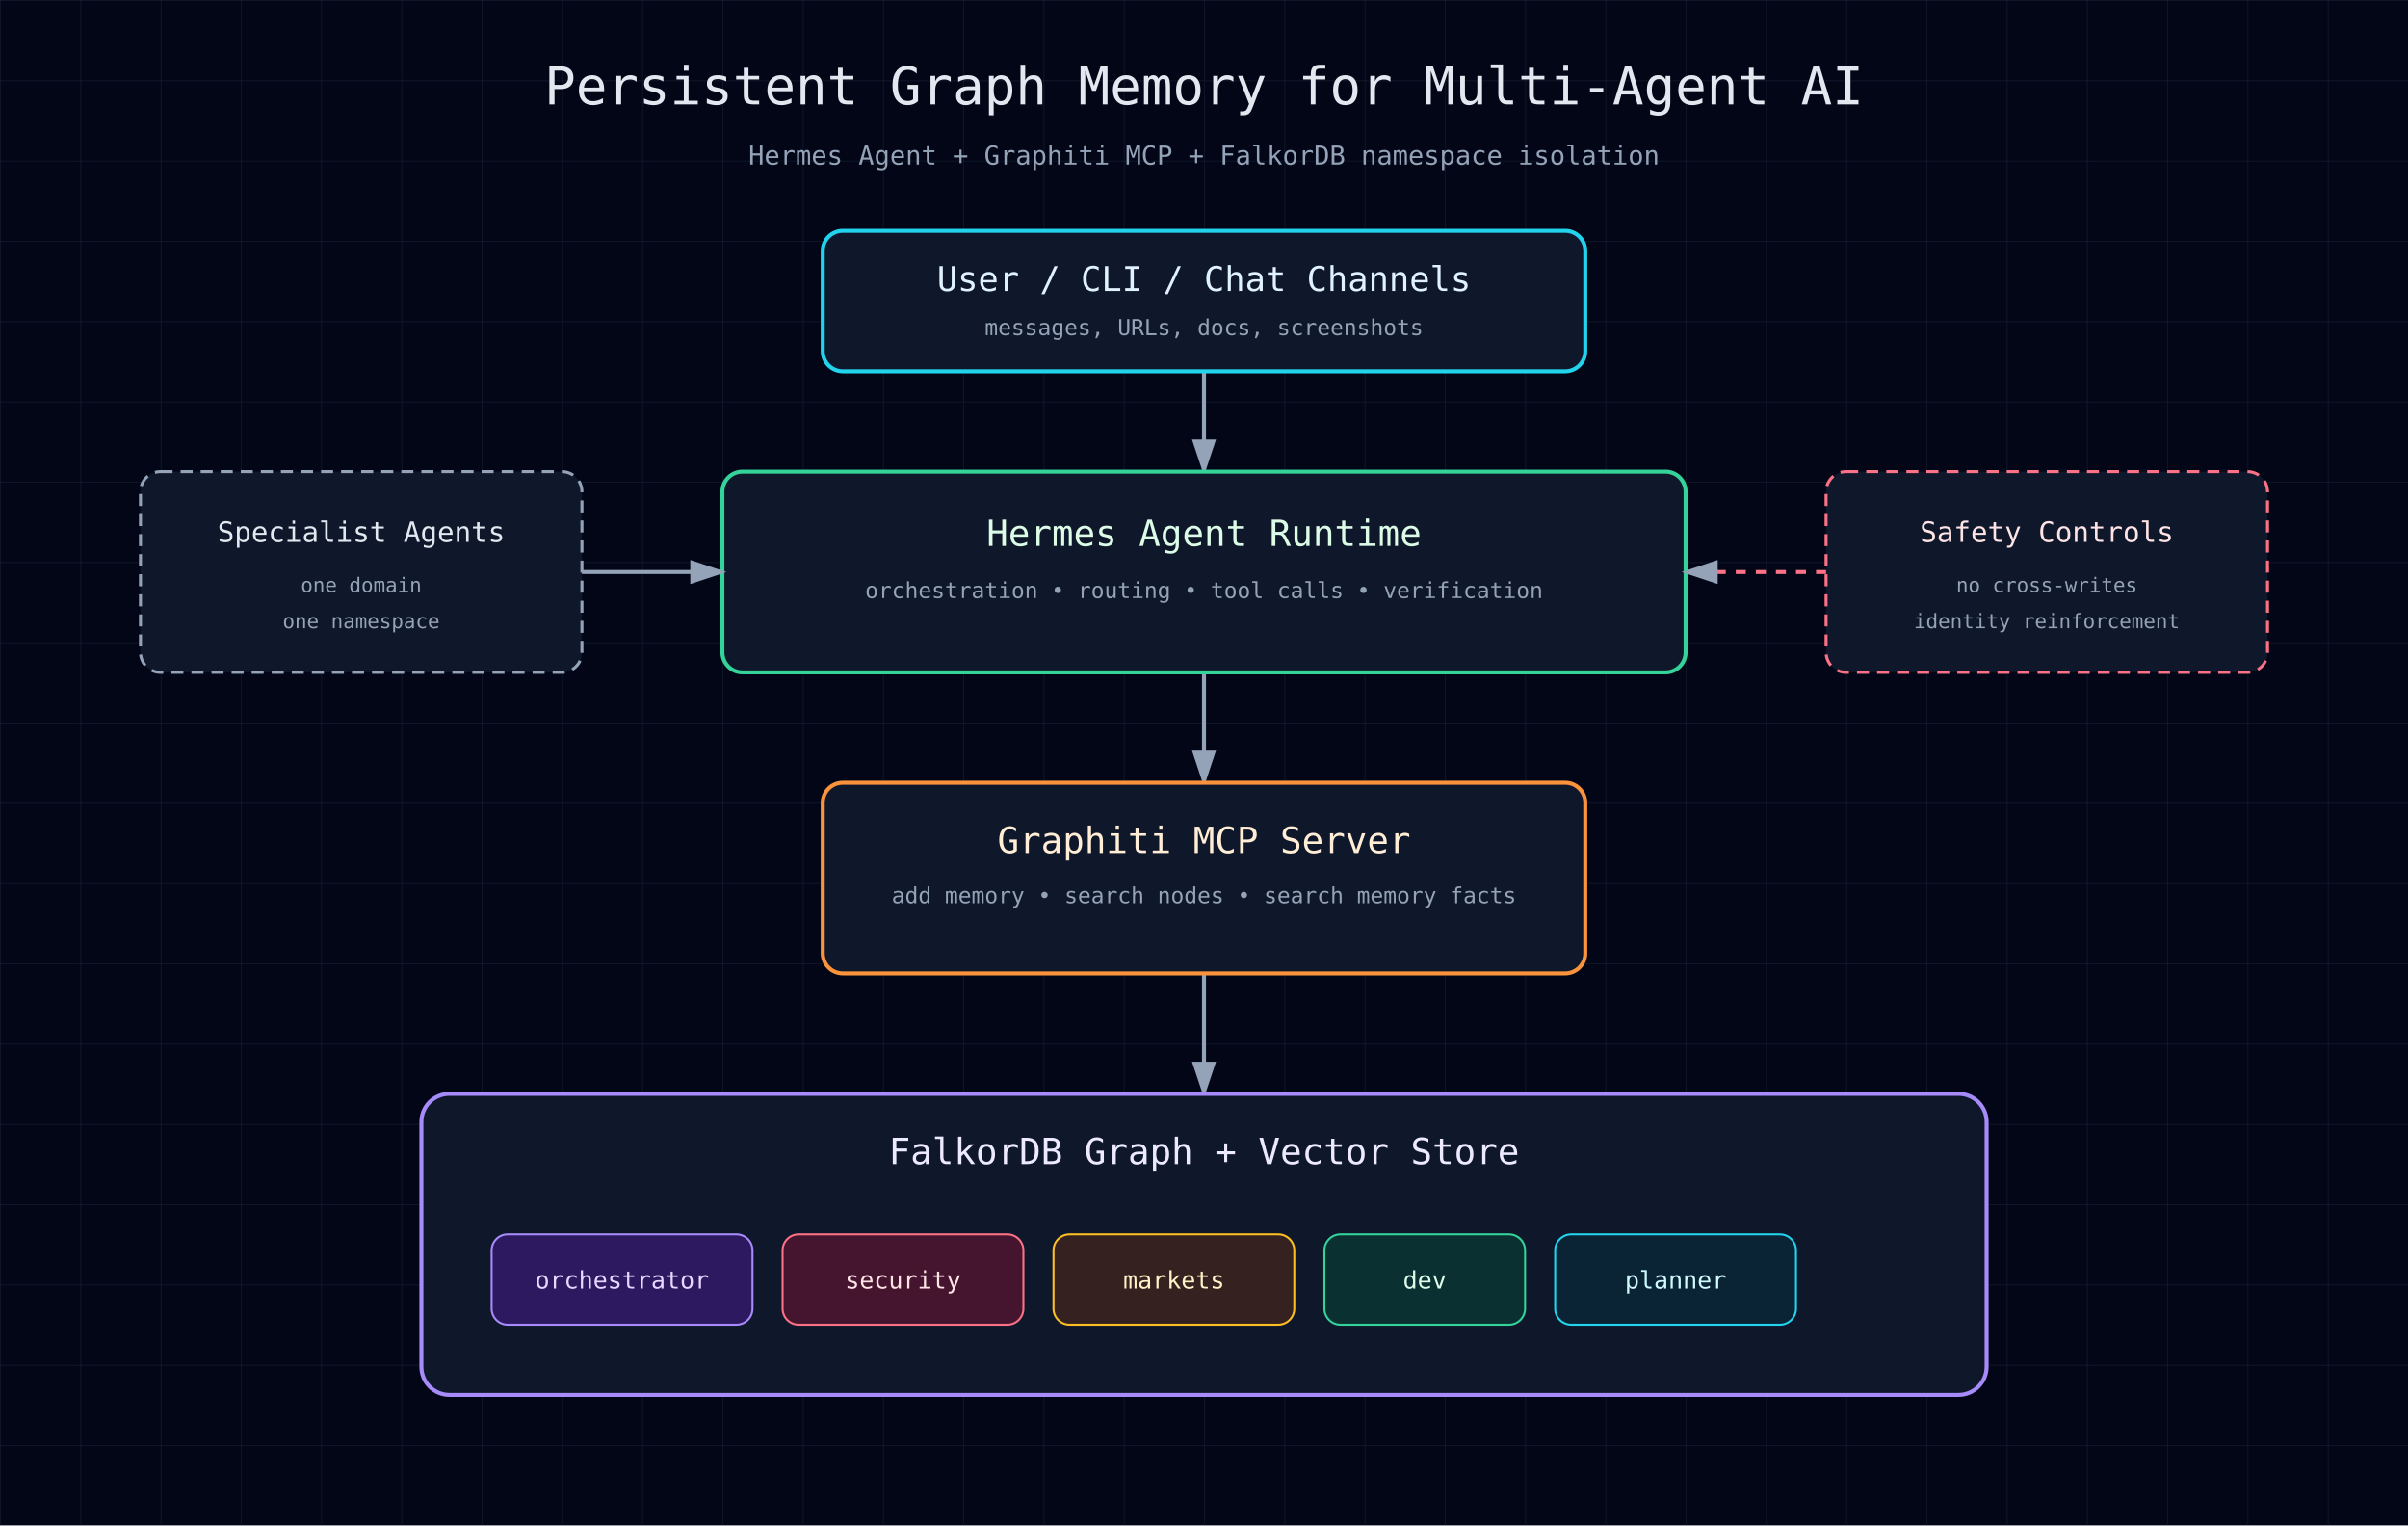
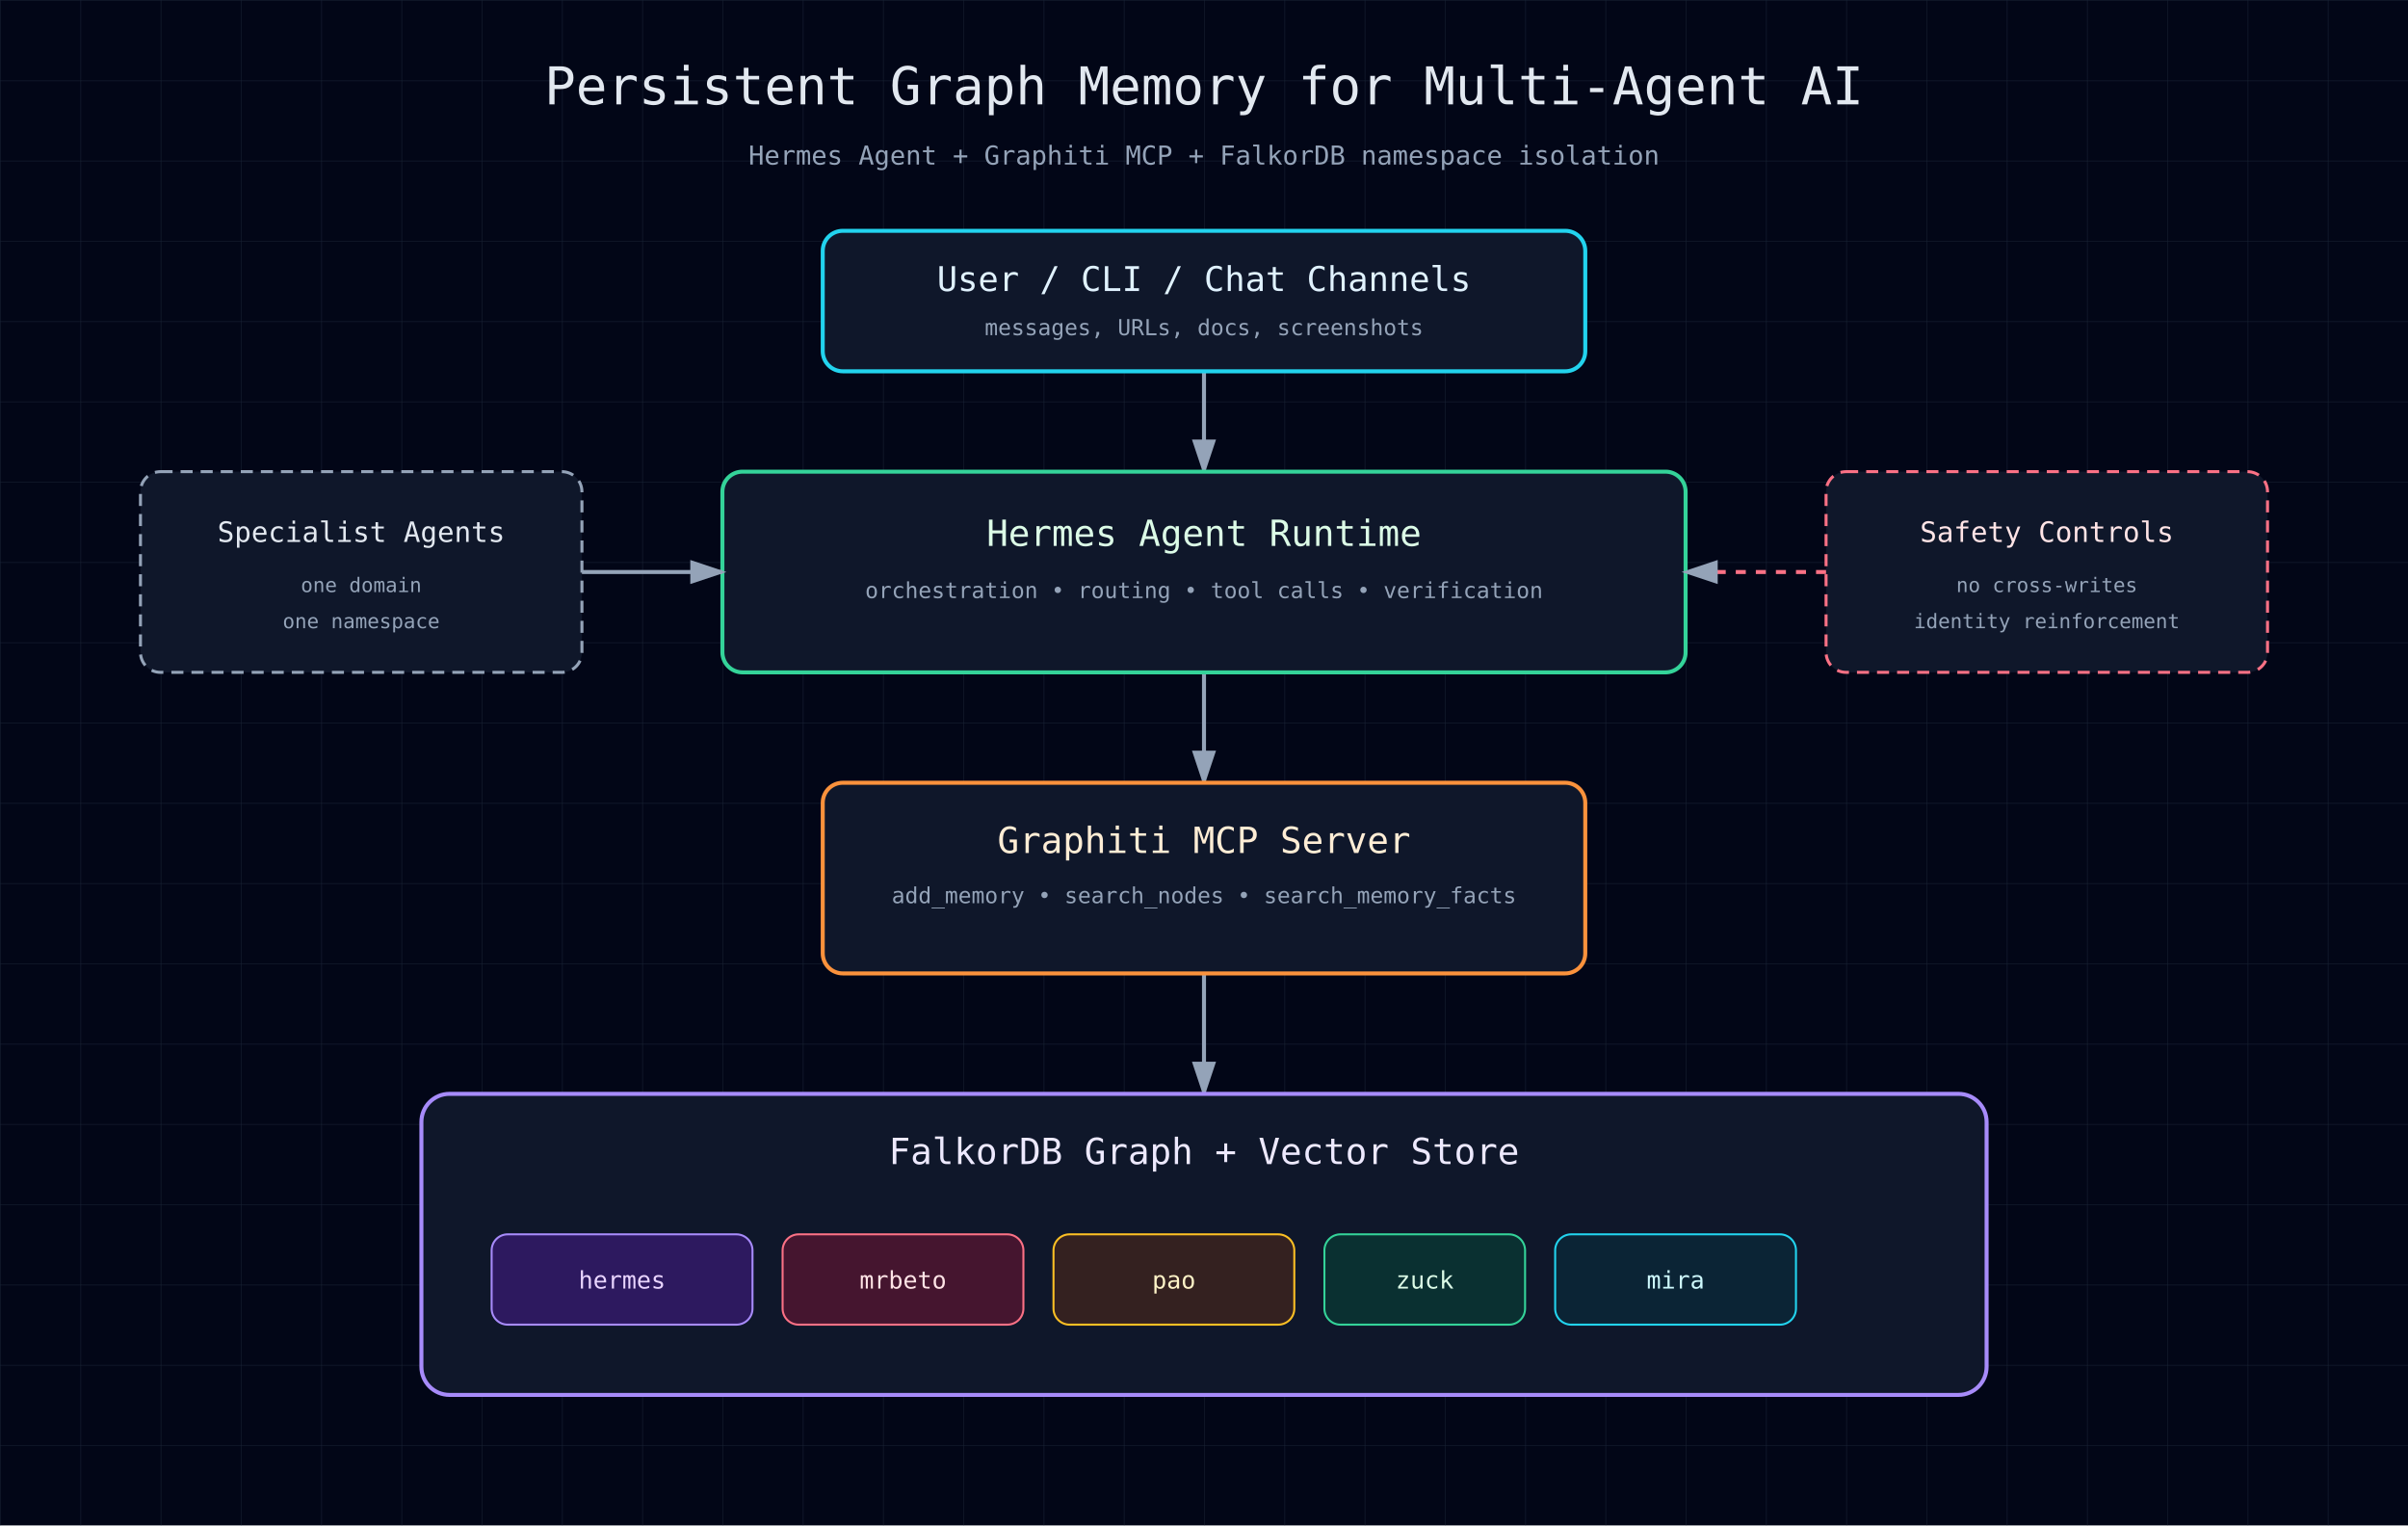
<svg xmlns="http://www.w3.org/2000/svg" width="1200" height="760" viewBox="0 0 1200 760" role="img" aria-labelledby="title desc">
  <defs>
    <pattern id="grid" width="40" height="40" patternUnits="userSpaceOnUse">
      <path d="M 40 0 L 0 0 0 40" fill="none" stroke="#1e293b" stroke-width="0.5" />
    </pattern>
    <marker id="arrow" markerWidth="10" markerHeight="10" refX="8" refY="3" orient="auto" markerUnits="strokeWidth">
      <path d="M0,0 L0,6 L9,3 z" fill="#94a3b8" />
    </marker>
  </defs>
  <rect width="1200" height="760" fill="#020617" />
  <rect width="1200" height="760" fill="url(#grid)" opacity="0.8" />
  <text x="600" y="52" fill="#e2e8f0" font-family="JetBrains Mono, monospace" font-size="26" text-anchor="middle">Persistent Graph Memory for Multi-Agent AI</text>
  <text x="600" y="82" fill="#94a3b8" font-family="JetBrains Mono, monospace" font-size="13" text-anchor="middle">Hermes Agent + Graphiti MCP + FalkorDB namespace isolation</text>
  <line x1="600" y1="150" x2="600" y2="235" stroke="#94a3b8" stroke-width="2" marker-end="url(#arrow)" />
  <line x1="600" y1="320" x2="600" y2="390" stroke="#94a3b8" stroke-width="2" marker-end="url(#arrow)" />
  <line x1="600" y1="475" x2="600" y2="545" stroke="#94a3b8" stroke-width="2" marker-end="url(#arrow)" />
  <rect x="410" y="115" width="380" height="70" rx="10" fill="#0f172a" stroke="#22d3ee" stroke-width="2" />
  <text x="600" y="145" fill="#e0f2fe" font-family="JetBrains Mono, monospace" font-size="17" text-anchor="middle">User / CLI / Chat Channels</text>
  <text x="600" y="167" fill="#94a3b8" font-family="JetBrains Mono, monospace" font-size="11" text-anchor="middle">messages, URLs, docs, screenshots</text>
  <rect x="360" y="235" width="480" height="100" rx="10" fill="#0f172a" stroke="#34d399" stroke-width="2" />
  <text x="600" y="272" fill="#dcfce7" font-family="JetBrains Mono, monospace" font-size="18" text-anchor="middle">Hermes Agent Runtime</text>
  <text x="600" y="298" fill="#94a3b8" font-family="JetBrains Mono, monospace" font-size="11" text-anchor="middle">orchestration • routing • tool calls • verification</text>
  <rect x="410" y="390" width="380" height="95" rx="10" fill="#0f172a" stroke="#fb923c" stroke-width="2" />
  <text x="600" y="425" fill="#ffedd5" font-family="JetBrains Mono, monospace" font-size="18" text-anchor="middle">Graphiti MCP Server</text>
  <text x="600" y="450" fill="#94a3b8" font-family="JetBrains Mono, monospace" font-size="11" text-anchor="middle">add_memory • search_nodes • search_memory_facts</text>
  <rect x="210" y="545" width="780" height="150" rx="14" fill="#0f172a" stroke="#a78bfa" stroke-width="2" />
  <text x="600" y="580" fill="#ede9fe" font-family="JetBrains Mono, monospace" font-size="18" text-anchor="middle">FalkorDB Graph + Vector Store</text>
  <g font-family="JetBrains Mono, monospace" font-size="12" text-anchor="middle">
    <rect x="245" y="615" width="130" height="45" rx="8" fill="rgba(76, 29, 149, 0.5)" stroke="#a78bfa" />
-     <text x="310" y="642" fill="#e9d5ff">orchestrator</text>
+     <text x="310" y="642" fill="#e9d5ff">hermes</text>
    <rect x="390" y="615" width="120" height="45" rx="8" fill="rgba(136, 19, 55, 0.45)" stroke="#fb7185" />
-     <text x="450" y="642" fill="#ffe4e6">security</text>
+     <text x="450" y="642" fill="#ffe4e6">mrbeto</text>
    <rect x="525" y="615" width="120" height="45" rx="8" fill="rgba(120, 53, 15, 0.35)" stroke="#fbbf24" />
-     <text x="585" y="642" fill="#fef3c7">markets</text>
+     <text x="585" y="642" fill="#fef3c7">pao</text>
    <rect x="660" y="615" width="100" height="45" rx="8" fill="rgba(6, 78, 59, 0.45)" stroke="#34d399" />
-     <text x="710" y="642" fill="#dcfce7">dev</text>
+     <text x="710" y="642" fill="#dcfce7">zuck</text>
    <rect x="775" y="615" width="120" height="45" rx="8" fill="rgba(8, 51, 68, 0.45)" stroke="#22d3ee" />
-     <text x="835" y="642" fill="#cffafe">planner</text>
+     <text x="835" y="642" fill="#cffafe">mira</text>
  </g>
  <rect x="70" y="235" width="220" height="100" rx="10" fill="#0f172a" stroke="#94a3b8" stroke-width="1.5" stroke-dasharray="6,4" />
  <text x="180" y="270" fill="#e2e8f0" font-family="JetBrains Mono, monospace" font-size="14" text-anchor="middle">Specialist Agents</text>
  <text x="180" y="295" fill="#94a3b8" font-family="JetBrains Mono, monospace" font-size="10" text-anchor="middle">one domain</text>
  <text x="180" y="313" fill="#94a3b8" font-family="JetBrains Mono, monospace" font-size="10" text-anchor="middle">one namespace</text>
  <line x1="290" y1="285" x2="360" y2="285" stroke="#94a3b8" stroke-width="2" marker-end="url(#arrow)" />
  <rect x="910" y="235" width="220" height="100" rx="10" fill="#0f172a" stroke="#fb7185" stroke-width="1.5" stroke-dasharray="6,4" />
  <text x="1020" y="270" fill="#ffe4e6" font-family="JetBrains Mono, monospace" font-size="14" text-anchor="middle">Safety Controls</text>
  <text x="1020" y="295" fill="#94a3b8" font-family="JetBrains Mono, monospace" font-size="10" text-anchor="middle">no cross-writes</text>
  <text x="1020" y="313" fill="#94a3b8" font-family="JetBrains Mono, monospace" font-size="10" text-anchor="middle">identity reinforcement</text>
  <line x1="910" y1="285" x2="840" y2="285" stroke="#fb7185" stroke-width="2" stroke-dasharray="5,5" marker-end="url(#arrow)" />
</svg>
